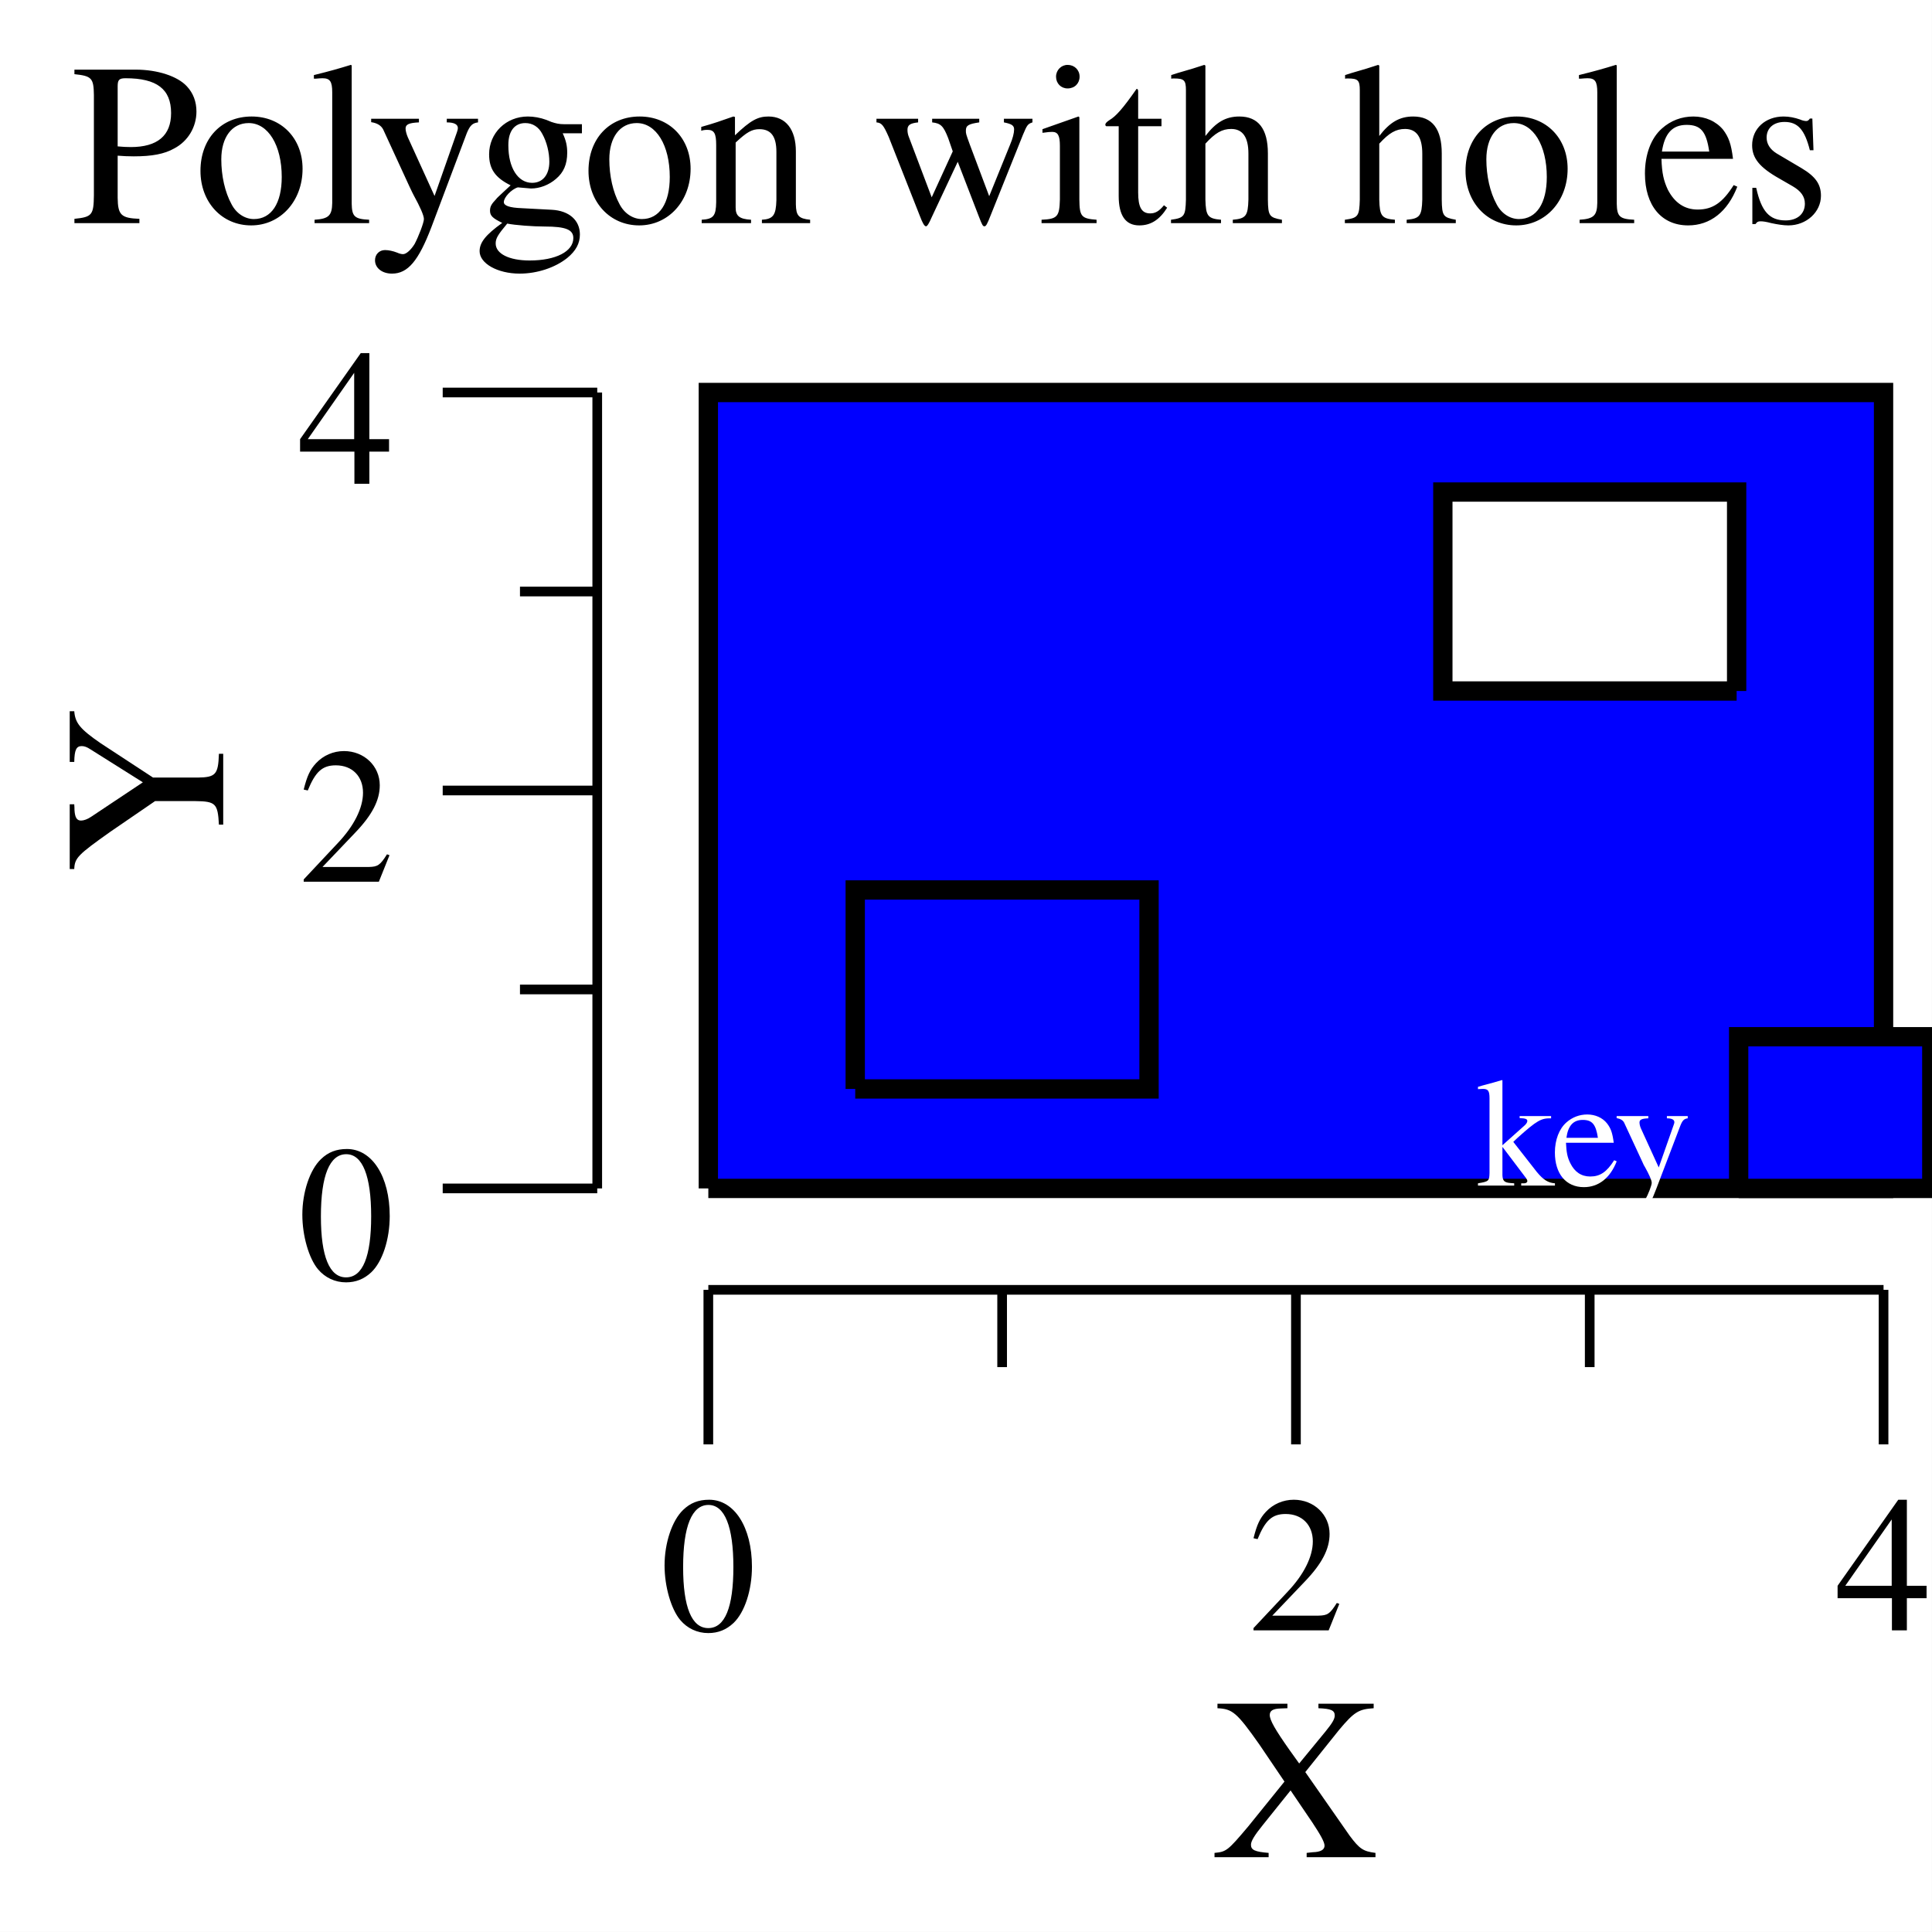
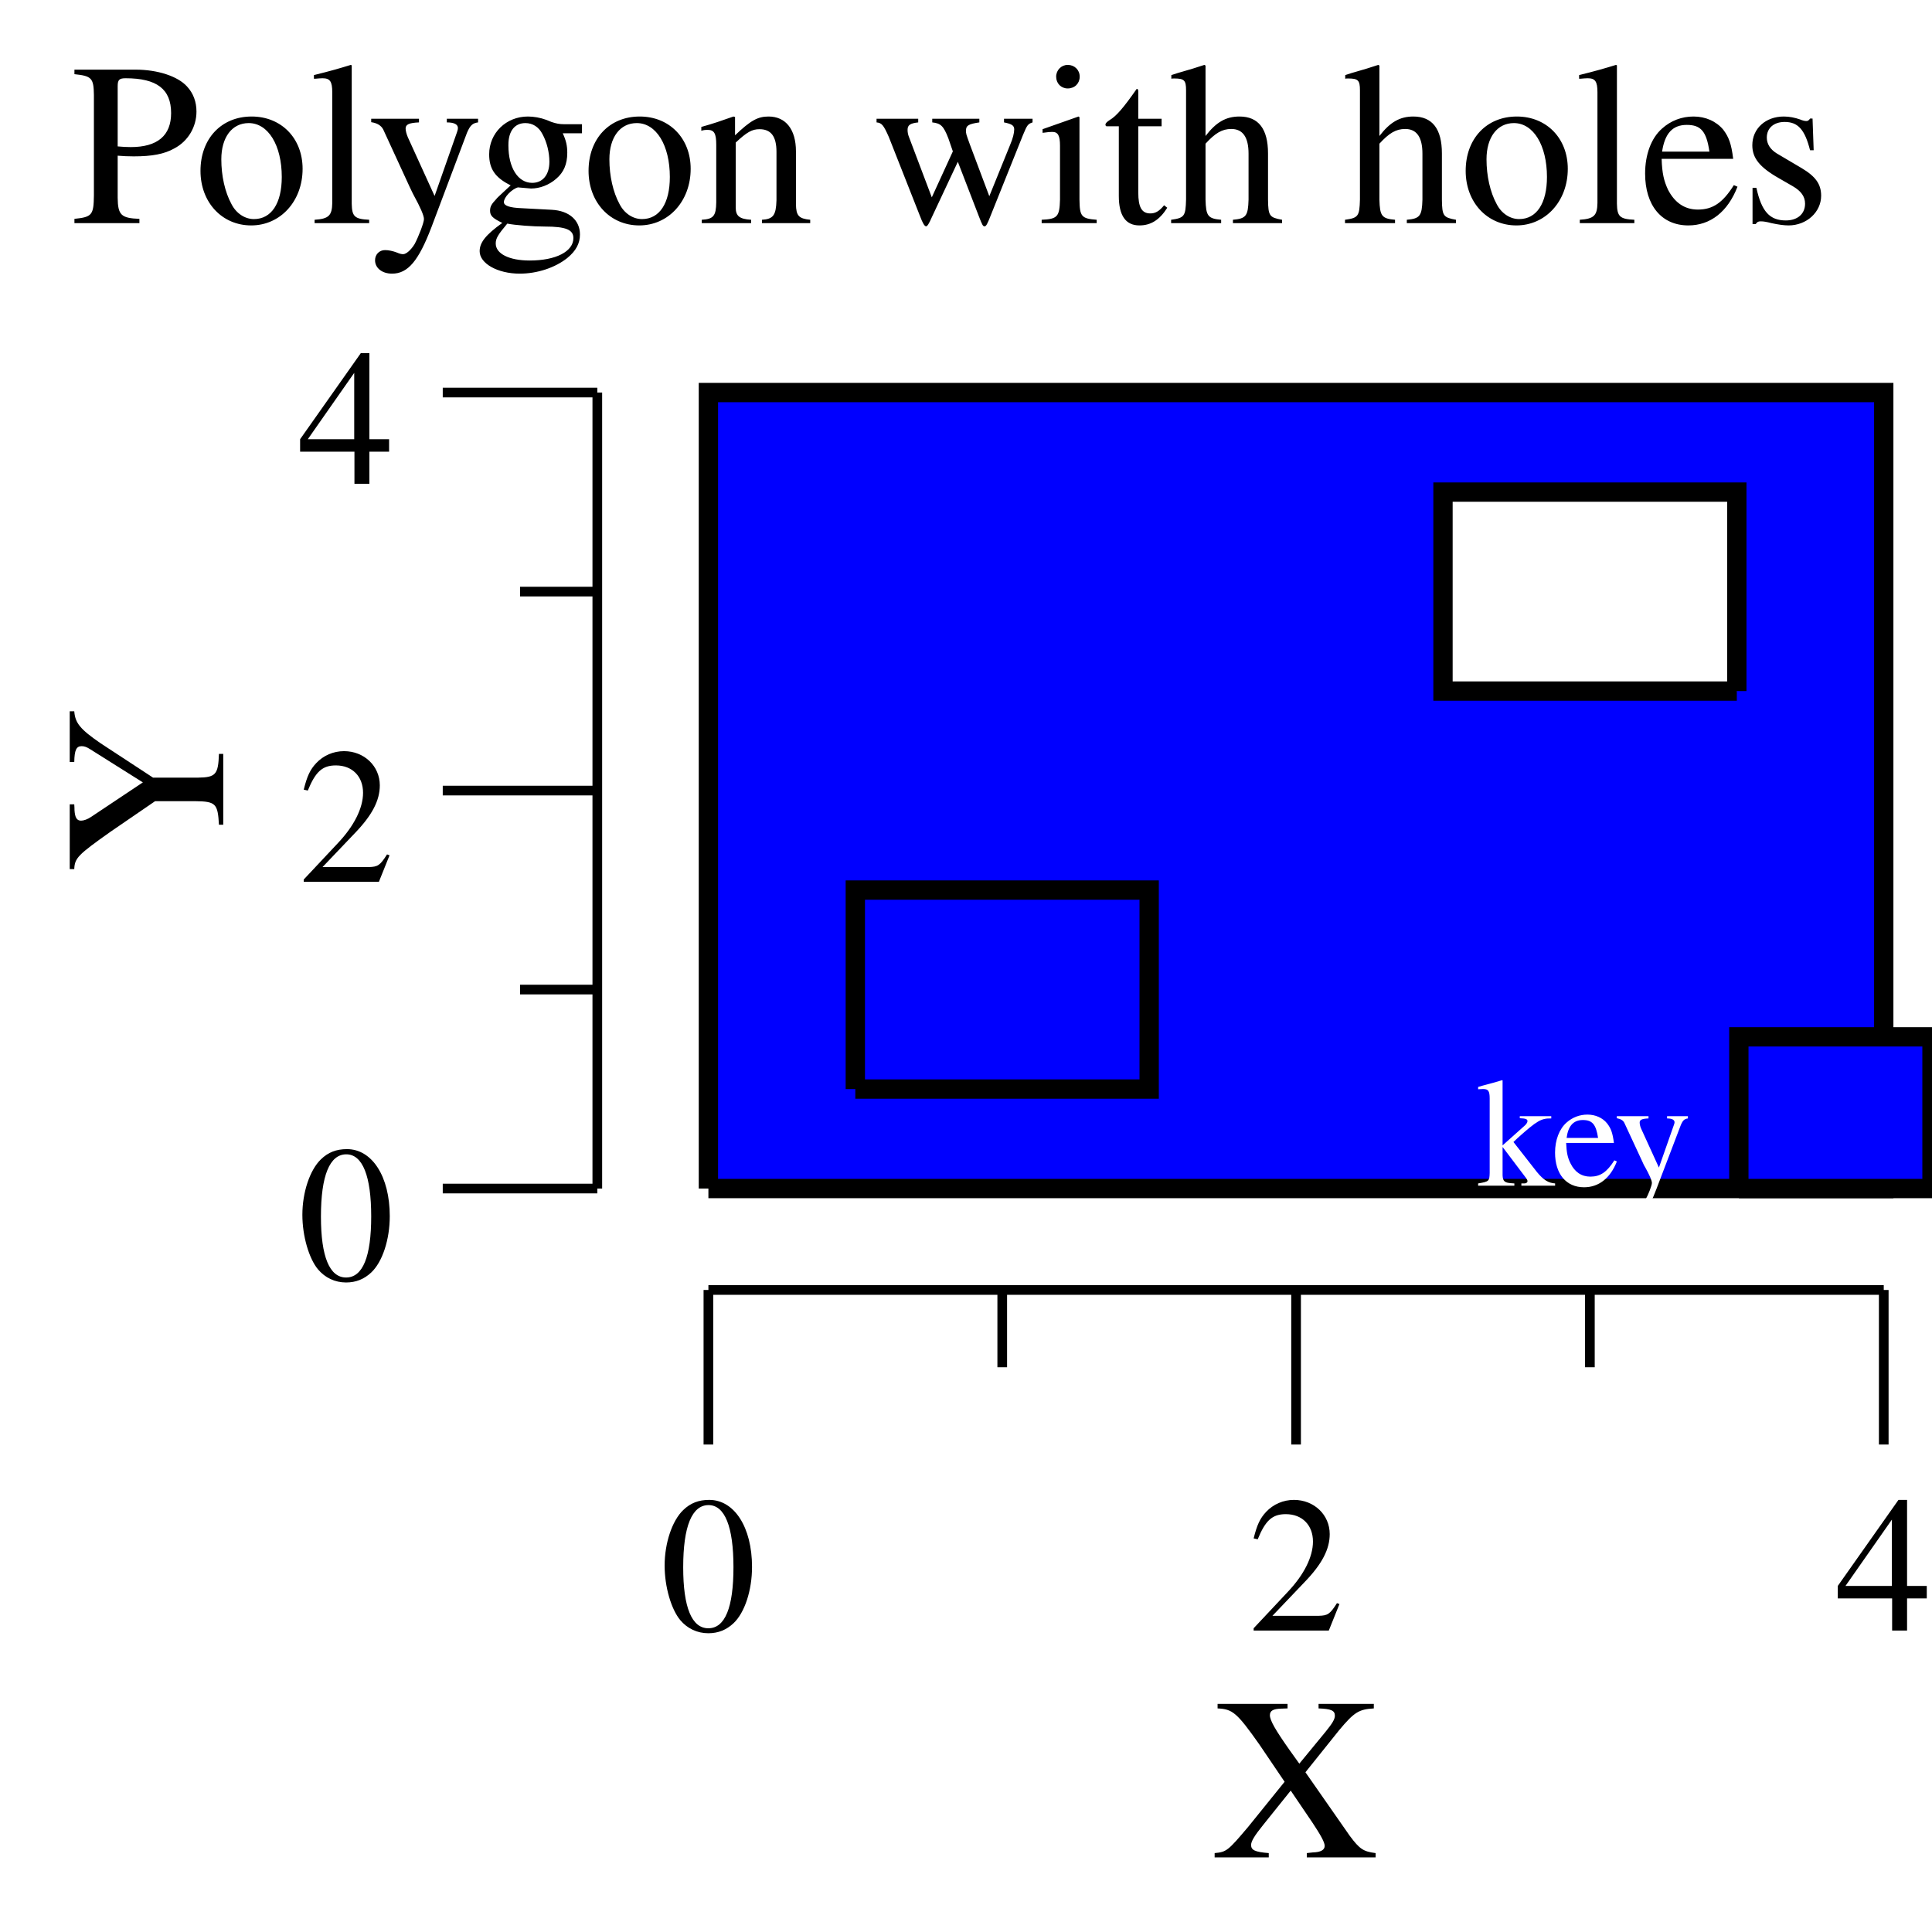
- <svg xmlns="http://www.w3.org/2000/svg" width="1.389in" height="1.389in">
+ <svg xmlns="http://www.w3.org/2000/svg" width="1.389in" height="1.389in" viewBox="0 0 133.33 133.33">
  <g transform="scale(1, -1) translate(0, -133.33)">
    <path d="M0,0L133.33,0L133.33,133.33L0,133.33Z" style="fill:#FFFFFF" />
    <text x="4.885" y="-117.93" transform="scale(1, -1)" style="font-family:Times;font-weight:normal;font-style:normal;font-size:12pt">Polygon with holes</text>
    <text x="83.667" y="-5.148" transform="scale(1, -1)" style="font-family:Times;font-weight:normal;font-style:normal;font-size:12pt">X</text>
    <text x="45.555" y="-20.802" transform="scale(1, -1)" style="font-family:Times;font-weight:normal;font-style:normal;font-size:10pt">0</text>
    <text x="86.111" y="-20.802" transform="scale(1, -1)" style="font-family:Times;font-weight:normal;font-style:normal;font-size:10pt">2</text>
    <text x="126.67" y="-20.802" transform="scale(1, -1)" style="font-family:Times;font-weight:normal;font-style:normal;font-size:10pt">4</text>
    <path d="M48.888,33.641L48.888,44.307" style="fill:none;stroke:#000000;stroke-width:0.667" />
    <path d="M89.444,33.641L89.444,44.307" style="fill:none;stroke:#000000;stroke-width:0.667" />
    <path d="M130,33.641L130,44.307" style="fill:none;stroke:#000000;stroke-width:0.667" />
    <path d="M69.166,38.974L69.166,44.307" style="fill:none;stroke:#000000;stroke-width:0.667" />
    <path d="M109.72,38.974L109.72,44.307" style="fill:none;stroke:#000000;stroke-width:0.667" />
    <path d="M48.888,44.307L130,44.307" style="fill:none;stroke:#000000;stroke-width:0.667" />
    <g transform="rotate(90)">
      <text x="72.994" y="15.406" transform="scale(1, -1)" style="font-family:Times;font-weight:normal;font-style:normal;font-size:12pt">Y</text>
    </g>
    <text x="20.555" y="-45.012" transform="scale(1, -1)" style="font-family:Times;font-weight:normal;font-style:normal;font-size:10pt">0</text>
    <text x="20.555" y="-72.476" transform="scale(1, -1)" style="font-family:Times;font-weight:normal;font-style:normal;font-size:10pt">2</text>
    <text x="20.555" y="-99.94" transform="scale(1, -1)" style="font-family:Times;font-weight:normal;font-style:normal;font-size:10pt">4</text>
    <path d="M30.555,51.307L41.221,51.307" style="fill:none;stroke:#000000;stroke-width:0.667" />
    <path d="M30.555,78.771L41.221,78.771" style="fill:none;stroke:#000000;stroke-width:0.667" />
    <path d="M30.555,106.24L41.221,106.24" style="fill:none;stroke:#000000;stroke-width:0.667" />
    <path d="M35.888,65.039L41.221,65.039" style="fill:none;stroke:#000000;stroke-width:0.667" />
    <path d="M35.888,92.504L41.221,92.504" style="fill:none;stroke:#000000;stroke-width:0.667" />
    <path d="M41.221,51.307L41.221,106.24" style="fill:none;stroke:#000000;stroke-width:0.667" />
    <path d="M48.888,51.307L48.888,51.307L130,51.307L130,106.24L48.888,106.24ZM59.027,58.173L59.027,58.173L79.305,58.173L79.305,71.905L59.027,71.905ZM119.86,85.638L119.86,85.638L99.583,85.638L99.583,99.37L119.86,99.37Z" style="fill:#0000FF" />
    <path d="M48.888,51.307L130,51.307L130,106.24L48.888,106.24L48.888,51.307" style="fill:none;stroke:#000000;stroke-width:1.333" />
    <path d="M59.027,58.173L79.305,58.173L79.305,71.905L59.027,71.905L59.027,58.173" style="fill:none;stroke:#000000;stroke-width:1.333" />
    <path d="M119.86,85.638L99.583,85.638L99.583,99.37L119.86,99.37L119.86,85.638" style="fill:none;stroke:#000000;stroke-width:1.333" />
    <path d="M120,51.307L120,61.776L133.33,61.776L133.33,51.307Z" style="fill:#0000FF" />
    <path d="M120,51.307L120,61.776L133.33,61.776L133.33,51.307L120,51.307" style="fill:none;stroke:#000000;stroke-width:1.333" />
    <text x="101.93" y="-51.505" transform="scale(1, -1)" style="font-family:Times;font-weight:normal;font-style:normal;font-size:8pt;fill:#FFFFFF">key</text>
  </g>
</svg>
